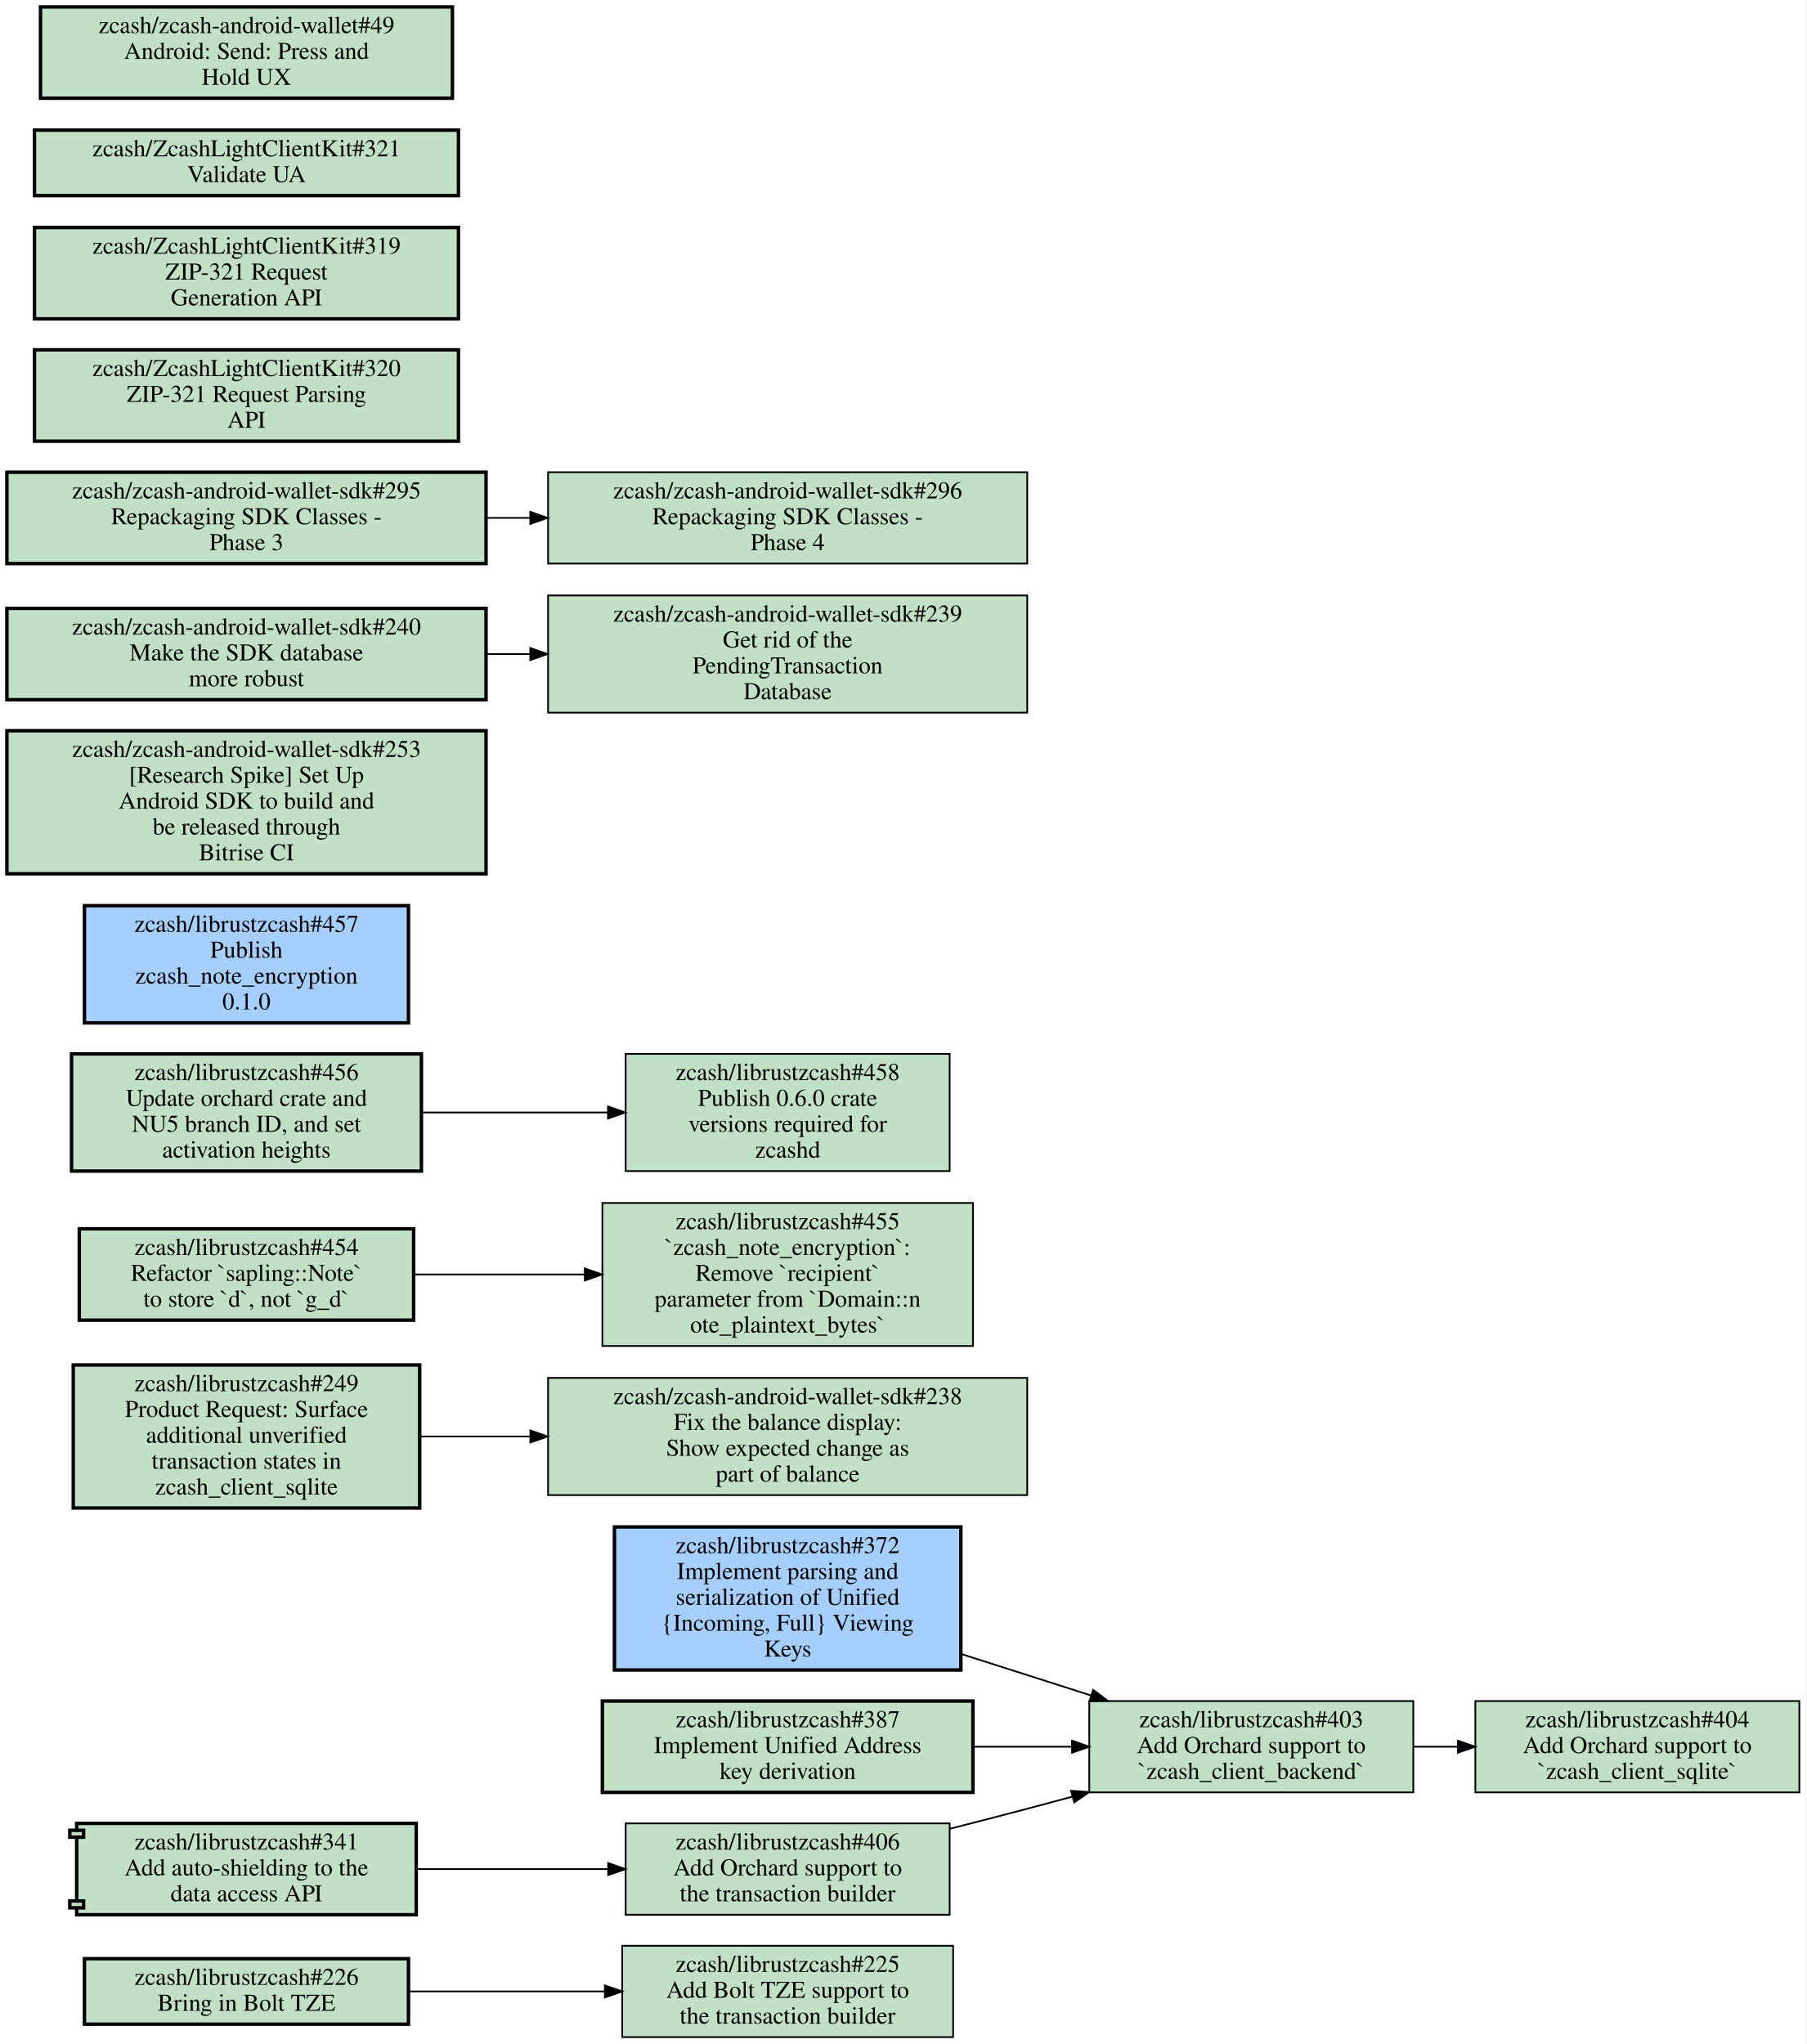
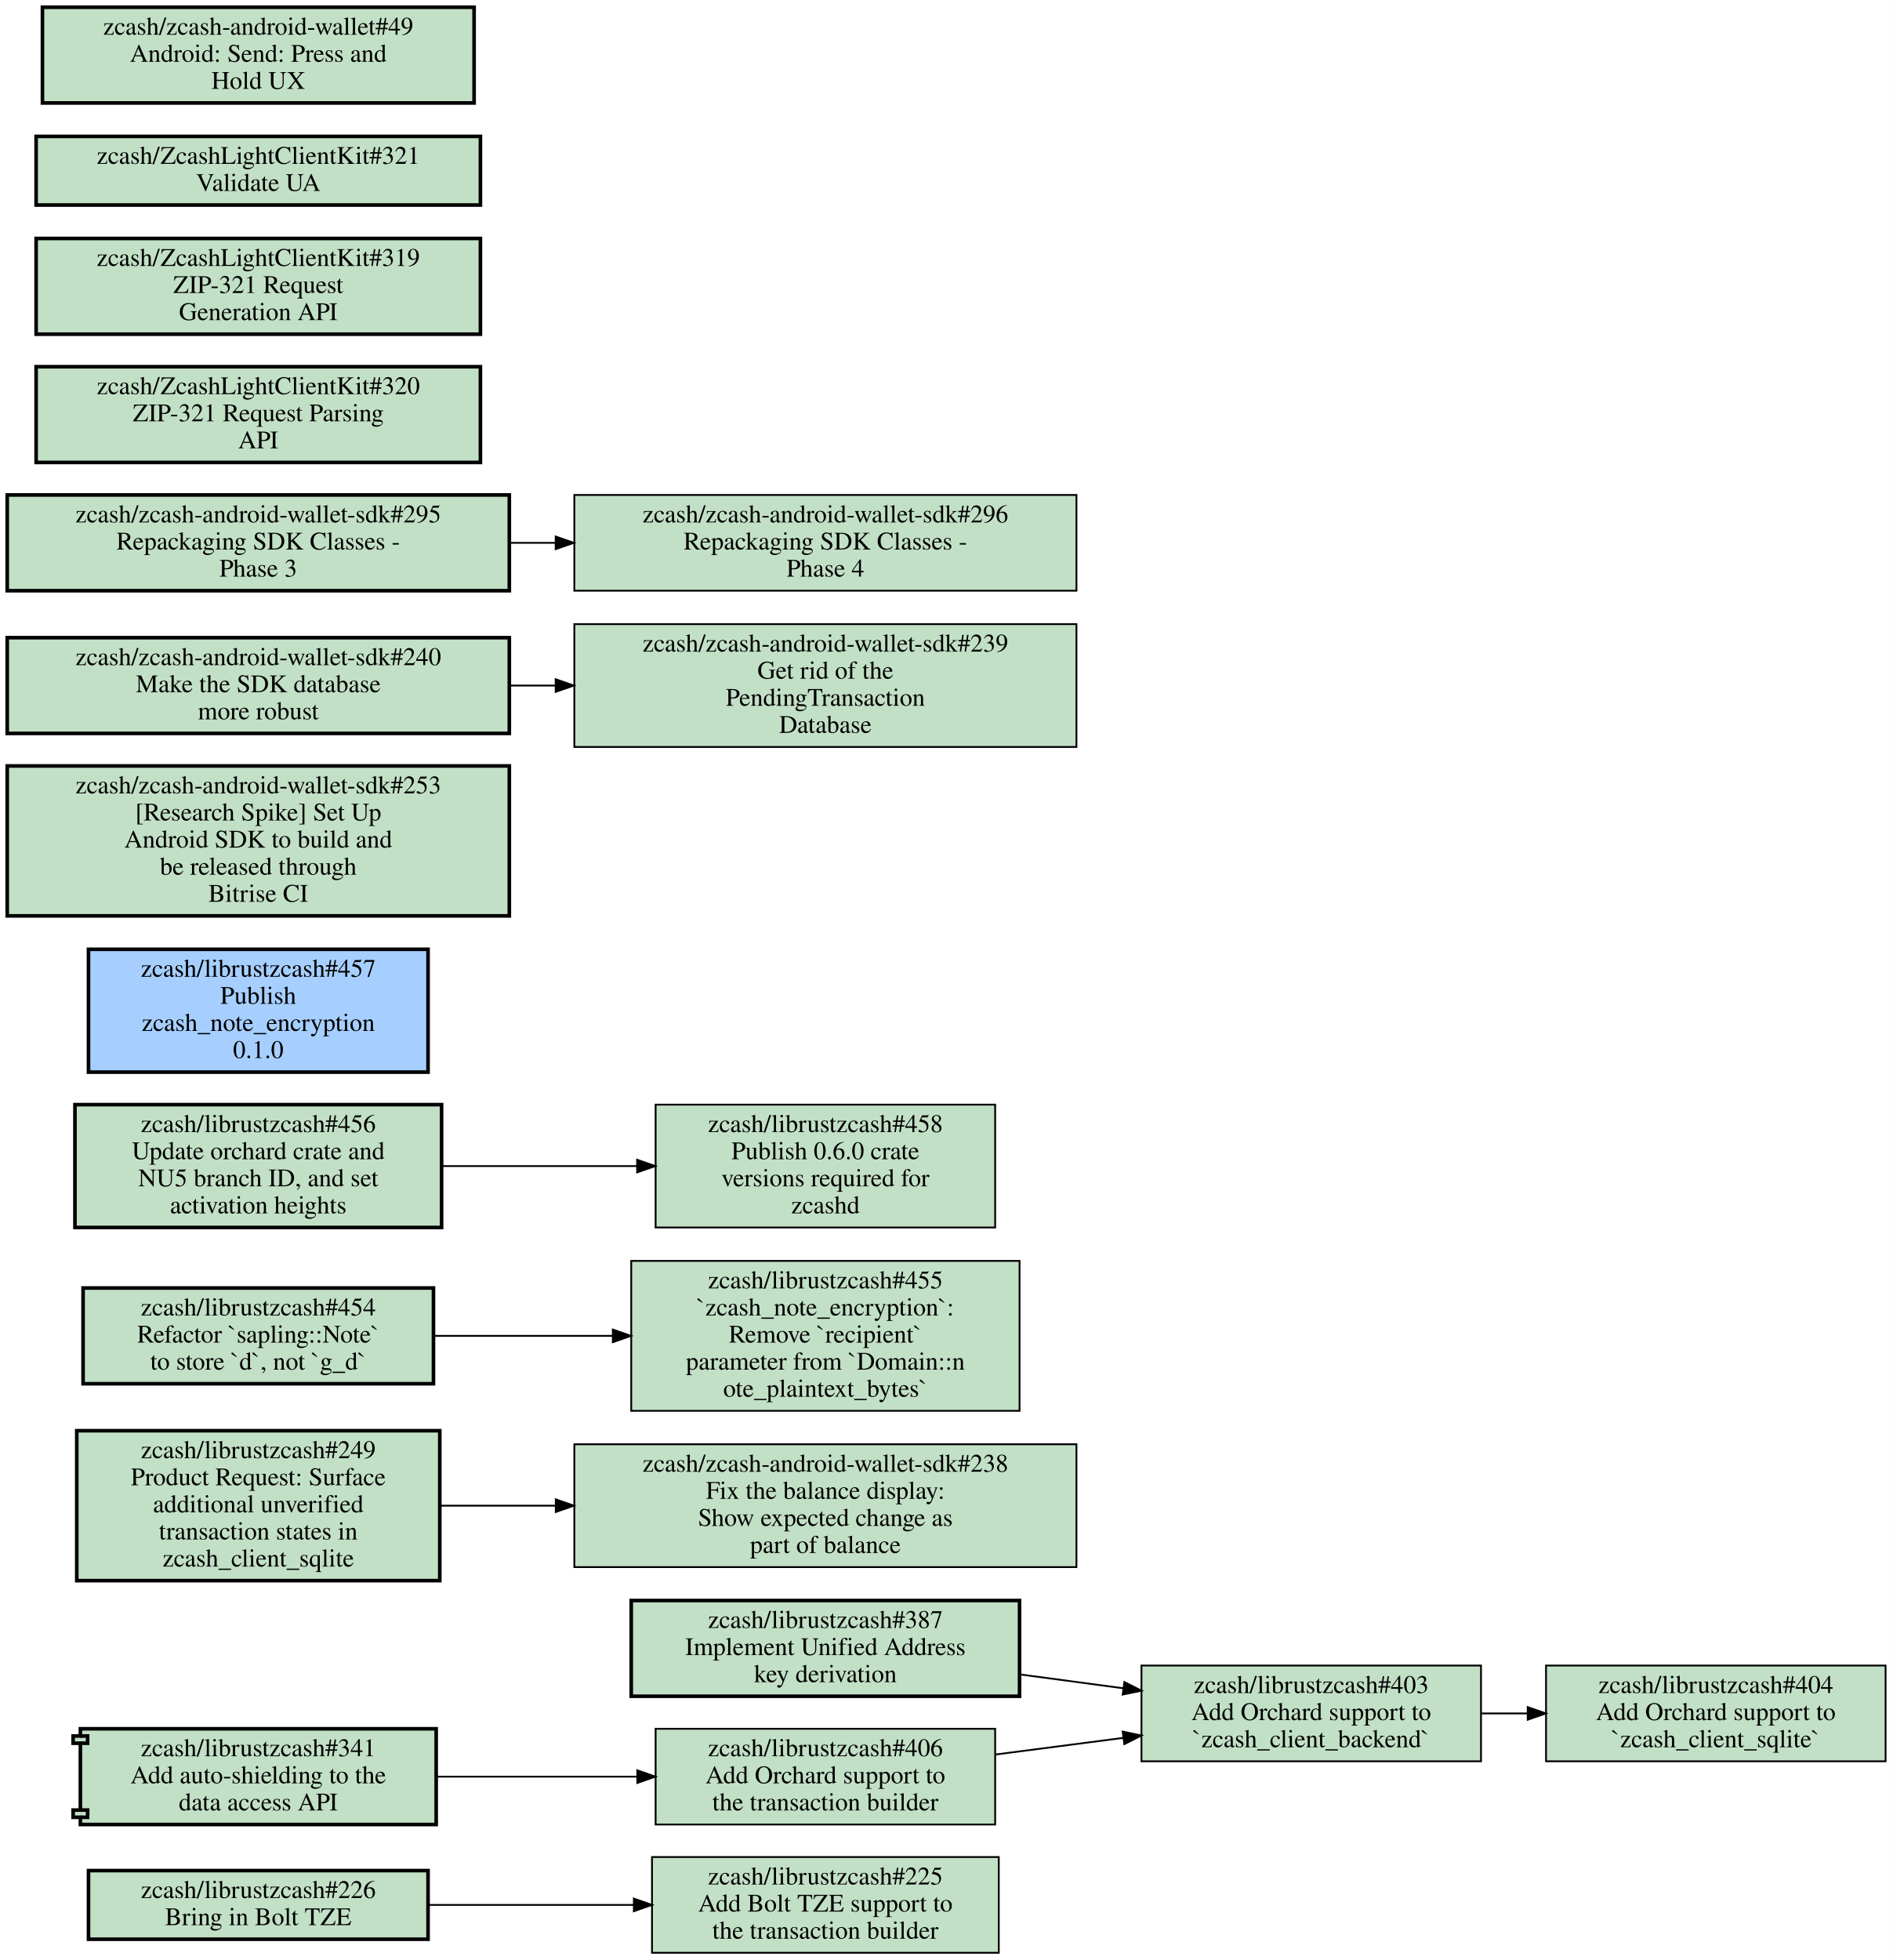
- <svg xmlns="http://www.w3.org/2000/svg" xmlns:xlink="http://www.w3.org/1999/xlink" width="1048pt" height="1186pt" viewBox="0.00 0.00 1048.00 1186.00">
-   <g id="graph0" class="graph" transform="scale(1 1) rotate(0) translate(4 1182)">
-     <polygon fill="#ffffff" stroke="transparent" points="-4,4 -4,-1182 1044,-1182 1044,4 -4,4" />
+ <svg xmlns="http://www.w3.org/2000/svg" xmlns:xlink="http://www.w3.org/1999/xlink" width="1048pt" height="1085pt" viewBox="0.00 0.00 1048.00 1085.00">
+   <g id="graph0" class="graph" transform="scale(1 1) rotate(0) translate(4 1081)">
+     <polygon fill="#ffffff" stroke="transparent" points="-4,4 -4,-1081 1044,-1081 1044,4 -4,4" />
    <g id="node1" class="node">
      <g id="a_node1">
        <a xlink:href="https://github.com/zcash/librustzcash/issues/226" xlink:title="zcash/librustzcash#226&#10;Bring in Bolt TZE" target="_blank">
          <polygon fill="#c2e0c6" stroke="#000000" stroke-width="2" points="233,-45.5 45,-45.5 45,-7.5 233,-7.5 233,-45.5" />
          <text text-anchor="middle" x="139" y="-30.3" font-family="Times,serif" font-size="14.00" fill="#000000">zcash/librustzcash#226</text>
          <text text-anchor="middle" x="139" y="-15.3" font-family="Times,serif" font-size="14.00" fill="#000000">Bring in Bolt TZE</text>
        </a>
      </g>
    </g>
    <g id="node2" class="node">
      <g id="a_node2">
        <a xlink:href="https://github.com/zcash/librustzcash/issues/225" xlink:title="zcash/librustzcash#225&#10;Add Bolt TZE support to&#10;the transaction builder" target="_blank">
          <polygon fill="#c2e0c6" stroke="#000000" points="549,-53 357,-53 357,0 549,0 549,-53" />
          <text text-anchor="middle" x="453" y="-37.8" font-family="Times,serif" font-size="14.00" fill="#000000">zcash/librustzcash#225</text>
          <text text-anchor="middle" x="453" y="-22.8" font-family="Times,serif" font-size="14.00" fill="#000000">Add Bolt TZE support to</text>
          <text text-anchor="middle" x="453" y="-7.8" font-family="Times,serif" font-size="14.00" fill="#000000">the transaction builder</text>
        </a>
      </g>
    </g>
    <g id="edge1" class="edge">
      <path fill="none" stroke="#000000" d="M233.21,-26.5C268.96,-26.5 309.91,-26.5 346.7,-26.5" />
      <polygon fill="#000000" stroke="#000000" points="346.95,-30 356.95,-26.5 346.95,-23 346.95,-30" />
    </g>
    <g id="node3" class="node">
      <g id="a_node3">
-         <a xlink:href="https://github.com/zcash/librustzcash/issues/372" xlink:title="zcash/librustzcash#372&#10;Implement parsing and&#10;serialization of Unified&#10;{Incoming, Full} Viewing&#10;Keys" target="_blank">
-           <polygon fill="#a6cfff" stroke="#000000" stroke-width="2" points="553.5,-296 352.5,-296 352.5,-213 553.5,-213 553.5,-296" />
-           <text text-anchor="middle" x="453" y="-280.8" font-family="Times,serif" font-size="14.00" fill="#000000">zcash/librustzcash#372</text>
-           <text text-anchor="middle" x="453" y="-265.8" font-family="Times,serif" font-size="14.00" fill="#000000">Implement parsing and</text>
-           <text text-anchor="middle" x="453" y="-250.8" font-family="Times,serif" font-size="14.00" fill="#000000">serialization of Unified</text>
-           <text text-anchor="middle" x="453" y="-235.8" font-family="Times,serif" font-size="14.00" fill="#000000">{Incoming, Full} Viewing</text>
-           <text text-anchor="middle" x="453" y="-220.8" font-family="Times,serif" font-size="14.00" fill="#000000">Keys</text>
+         <a xlink:href="https://github.com/zcash/librustzcash/issues/403" xlink:title="zcash/librustzcash#403&#10;Add Orchard support to&#10;`zcash_client_backend`" target="_blank">
+           <polygon fill="#c2e0c6" stroke="#000000" points="816,-159 628,-159 628,-106 816,-106 816,-159" />
+           <text text-anchor="middle" x="722" y="-143.8" font-family="Times,serif" font-size="14.00" fill="#000000">zcash/librustzcash#403</text>
+           <text text-anchor="middle" x="722" y="-128.8" font-family="Times,serif" font-size="14.00" fill="#000000">Add Orchard support to</text>
+           <text text-anchor="middle" x="722" y="-113.8" font-family="Times,serif" font-size="14.00" fill="#000000">`zcash_client_backend`</text>
        </a>
      </g>
    </g>
    <g id="node4" class="node">
      <g id="a_node4">
-         <a xlink:href="https://github.com/zcash/librustzcash/issues/403" xlink:title="zcash/librustzcash#403&#10;Add Orchard support to&#10;`zcash_client_backend`" target="_blank">
-           <polygon fill="#c2e0c6" stroke="#000000" points="816,-195 628,-195 628,-142 816,-142 816,-195" />
-           <text text-anchor="middle" x="722" y="-179.8" font-family="Times,serif" font-size="14.00" fill="#000000">zcash/librustzcash#403</text>
-           <text text-anchor="middle" x="722" y="-164.8" font-family="Times,serif" font-size="14.00" fill="#000000">Add Orchard support to</text>
-           <text text-anchor="middle" x="722" y="-149.8" font-family="Times,serif" font-size="14.00" fill="#000000">`zcash_client_backend`</text>
+         <a xlink:href="https://github.com/zcash/librustzcash/issues/404" xlink:title="zcash/librustzcash#404&#10;Add Orchard support to&#10;`zcash_client_sqlite`" target="_blank">
+           <polygon fill="#c2e0c6" stroke="#000000" points="1040,-159 852,-159 852,-106 1040,-106 1040,-159" />
+           <text text-anchor="middle" x="946" y="-143.8" font-family="Times,serif" font-size="14.00" fill="#000000">zcash/librustzcash#404</text>
+           <text text-anchor="middle" x="946" y="-128.8" font-family="Times,serif" font-size="14.00" fill="#000000">Add Orchard support to</text>
+           <text text-anchor="middle" x="946" y="-113.8" font-family="Times,serif" font-size="14.00" fill="#000000">`zcash_client_sqlite`</text>
        </a>
      </g>
    </g>
    <g id="edge2" class="edge">
-       <path fill="none" stroke="#000000" d="M553.55,-222.35C578.32,-214.44 604.73,-205.99 629.11,-198.2" />
-       <polygon fill="#000000" stroke="#000000" points="630.251,-201.51 638.71,-195.13 628.119,-194.842 630.251,-201.51" />
+       <path fill="none" stroke="#000000" d="M816.02,-132.5C824.54,-132.5 833.2,-132.5 841.8,-132.5" />
+       <polygon fill="#000000" stroke="#000000" points="841.86,-136 851.86,-132.5 841.86,-129 841.86,-136" />
    </g>
    <g id="node5" class="node">
      <g id="a_node5">
-         <a xlink:href="https://github.com/zcash/librustzcash/issues/404" xlink:title="zcash/librustzcash#404&#10;Add Orchard support to&#10;`zcash_client_sqlite`" target="_blank">
-           <polygon fill="#c2e0c6" stroke="#000000" points="1040,-195 852,-195 852,-142 1040,-142 1040,-195" />
-           <text text-anchor="middle" x="946" y="-179.8" font-family="Times,serif" font-size="14.00" fill="#000000">zcash/librustzcash#404</text>
-           <text text-anchor="middle" x="946" y="-164.8" font-family="Times,serif" font-size="14.00" fill="#000000">Add Orchard support to</text>
-           <text text-anchor="middle" x="946" y="-149.8" font-family="Times,serif" font-size="14.00" fill="#000000">`zcash_client_sqlite`</text>
-         </a>
-       </g>
-     </g>
-     <g id="edge3" class="edge">
-       <path fill="none" stroke="#000000" d="M816.02,-168.5C824.54,-168.5 833.2,-168.5 841.8,-168.5" />
-       <polygon fill="#000000" stroke="#000000" points="841.86,-172 851.86,-168.5 841.86,-165 841.86,-172" />
+         <a xlink:href="https://github.com/zcash/librustzcash/issues/249" xlink:title="zcash/librustzcash#249&#10;Product Request: Surface&#10;additional unverified&#10;transaction states in&#10;zcash_client_sqlite" target="_blank">
+           <polygon fill="#c2e0c6" stroke="#000000" stroke-width="2" points="239.5,-289 38.5,-289 38.5,-206 239.5,-206 239.5,-289" />
+           <text text-anchor="middle" x="139" y="-273.8" font-family="Times,serif" font-size="14.00" fill="#000000">zcash/librustzcash#249</text>
+           <text text-anchor="middle" x="139" y="-258.8" font-family="Times,serif" font-size="14.00" fill="#000000">Product Request: Surface</text>
+           <text text-anchor="middle" x="139" y="-243.8" font-family="Times,serif" font-size="14.00" fill="#000000">additional unverified</text>
+           <text text-anchor="middle" x="139" y="-228.8" font-family="Times,serif" font-size="14.00" fill="#000000">transaction states in</text>
+           <text text-anchor="middle" x="139" y="-213.8" font-family="Times,serif" font-size="14.00" fill="#000000">zcash_client_sqlite</text>
+         </a>
+       </g>
    </g>
    <g id="node6" class="node">
      <g id="a_node6">
-         <a xlink:href="https://github.com/zcash/librustzcash/issues/249" xlink:title="zcash/librustzcash#249&#10;Product Request: Surface&#10;additional unverified&#10;transaction states in&#10;zcash_client_sqlite" target="_blank">
-           <polygon fill="#c2e0c6" stroke="#000000" stroke-width="2" points="239.5,-390 38.5,-390 38.5,-307 239.5,-307 239.5,-390" />
-           <text text-anchor="middle" x="139" y="-374.8" font-family="Times,serif" font-size="14.00" fill="#000000">zcash/librustzcash#249</text>
-           <text text-anchor="middle" x="139" y="-359.8" font-family="Times,serif" font-size="14.00" fill="#000000">Product Request: Surface</text>
-           <text text-anchor="middle" x="139" y="-344.8" font-family="Times,serif" font-size="14.00" fill="#000000">additional unverified</text>
-           <text text-anchor="middle" x="139" y="-329.8" font-family="Times,serif" font-size="14.00" fill="#000000">transaction states in</text>
-           <text text-anchor="middle" x="139" y="-314.8" font-family="Times,serif" font-size="14.00" fill="#000000">zcash_client_sqlite</text>
-         </a>
-       </g>
+         <a xlink:href="https://github.com/zcash/zcash-android-wallet-sdk/issues/238" xlink:title="zcash/zcash-android-wallet-sdk#238&#10;Fix the balance display:&#10;Show expected change as&#10;part of balance" target="_blank">
+           <polygon fill="#c2e0c6" stroke="#000000" points="592,-281.5 314,-281.5 314,-213.5 592,-213.5 592,-281.5" />
+           <text text-anchor="middle" x="453" y="-266.3" font-family="Times,serif" font-size="14.00" fill="#000000">zcash/zcash-android-wallet-sdk#238</text>
+           <text text-anchor="middle" x="453" y="-251.3" font-family="Times,serif" font-size="14.00" fill="#000000">Fix the balance display:</text>
+           <text text-anchor="middle" x="453" y="-236.3" font-family="Times,serif" font-size="14.00" fill="#000000">Show expected change as</text>
+           <text text-anchor="middle" x="453" y="-221.3" font-family="Times,serif" font-size="14.00" fill="#000000">part of balance</text>
+         </a>
+       </g>
+     </g>
+     <g id="edge3" class="edge">
+       <path fill="none" stroke="#000000" d="M239.65,-247.5C260.01,-247.5 281.83,-247.5 303.47,-247.5" />
+       <polygon fill="#000000" stroke="#000000" points="303.72,-251 313.72,-247.5 303.72,-244 303.72,-251" />
    </g>
    <g id="node7" class="node">
      <g id="a_node7">
-         <a xlink:href="https://github.com/zcash/zcash-android-wallet-sdk/issues/238" xlink:title="zcash/zcash-android-wallet-sdk#238&#10;Fix the balance display:&#10;Show expected change as&#10;part of balance" target="_blank">
-           <polygon fill="#c2e0c6" stroke="#000000" points="592,-382.5 314,-382.5 314,-314.5 592,-314.5 592,-382.5" />
-           <text text-anchor="middle" x="453" y="-367.3" font-family="Times,serif" font-size="14.00" fill="#000000">zcash/zcash-android-wallet-sdk#238</text>
-           <text text-anchor="middle" x="453" y="-352.3" font-family="Times,serif" font-size="14.00" fill="#000000">Fix the balance display:</text>
-           <text text-anchor="middle" x="453" y="-337.3" font-family="Times,serif" font-size="14.00" fill="#000000">Show expected change as</text>
-           <text text-anchor="middle" x="453" y="-322.3" font-family="Times,serif" font-size="14.00" fill="#000000">part of balance</text>
-         </a>
-       </g>
-     </g>
-     <g id="edge4" class="edge">
-       <path fill="none" stroke="#000000" d="M239.65,-348.5C260.01,-348.5 281.83,-348.5 303.47,-348.5" />
-       <polygon fill="#000000" stroke="#000000" points="303.72,-352 313.72,-348.5 303.72,-345 303.72,-352" />
+         <a xlink:href="https://github.com/zcash/librustzcash/issues/454" xlink:title="zcash/librustzcash#454&#10;Refactor `sapling::Note`&#10;to store `d`, not `g_d`" target="_blank">
+           <polygon fill="#c2e0c6" stroke="#000000" stroke-width="2" points="236,-368 42,-368 42,-315 236,-315 236,-368" />
+           <text text-anchor="middle" x="139" y="-352.8" font-family="Times,serif" font-size="14.00" fill="#000000">zcash/librustzcash#454</text>
+           <text text-anchor="middle" x="139" y="-337.8" font-family="Times,serif" font-size="14.00" fill="#000000">Refactor `sapling::Note`</text>
+           <text text-anchor="middle" x="139" y="-322.8" font-family="Times,serif" font-size="14.00" fill="#000000">to store `d`, not `g_d`</text>
+         </a>
+       </g>
    </g>
    <g id="node8" class="node">
      <g id="a_node8">
-         <a xlink:href="https://github.com/zcash/librustzcash/issues/454" xlink:title="zcash/librustzcash#454&#10;Refactor `sapling::Note`&#10;to store `d`, not `g_d`" target="_blank">
-           <polygon fill="#c2e0c6" stroke="#000000" stroke-width="2" points="236,-469 42,-469 42,-416 236,-416 236,-469" />
-           <text text-anchor="middle" x="139" y="-453.8" font-family="Times,serif" font-size="14.00" fill="#000000">zcash/librustzcash#454</text>
-           <text text-anchor="middle" x="139" y="-438.8" font-family="Times,serif" font-size="14.00" fill="#000000">Refactor `sapling::Note`</text>
-           <text text-anchor="middle" x="139" y="-423.8" font-family="Times,serif" font-size="14.00" fill="#000000">to store `d`, not `g_d`</text>
-         </a>
-       </g>
+         <a xlink:href="https://github.com/zcash/librustzcash/issues/455" xlink:title="zcash/librustzcash#455&#10;`zcash_note_encryption`:&#10;Remove `recipient`&#10;parameter from `Domain::n&#10;ote_plaintext_bytes`" target="_blank">
+           <polygon fill="#c2e0c6" stroke="#000000" points="560.5,-383 345.5,-383 345.5,-300 560.5,-300 560.5,-383" />
+           <text text-anchor="middle" x="453" y="-367.8" font-family="Times,serif" font-size="14.00" fill="#000000">zcash/librustzcash#455</text>
+           <text text-anchor="middle" x="453" y="-352.8" font-family="Times,serif" font-size="14.00" fill="#000000">`zcash_note_encryption`:</text>
+           <text text-anchor="middle" x="453" y="-337.8" font-family="Times,serif" font-size="14.00" fill="#000000">Remove `recipient`</text>
+           <text text-anchor="middle" x="453" y="-322.8" font-family="Times,serif" font-size="14.00" fill="#000000">parameter from `Domain::n</text>
+           <text text-anchor="middle" x="453" y="-307.8" font-family="Times,serif" font-size="14.00" fill="#000000">ote_plaintext_bytes`</text>
+         </a>
+       </g>
+     </g>
+     <g id="edge4" class="edge">
+       <path fill="none" stroke="#000000" d="M236.2,-341.5C267.54,-341.5 302.62,-341.5 335.27,-341.5" />
+       <polygon fill="#000000" stroke="#000000" points="335.32,-345 345.32,-341.5 335.32,-338 335.32,-345" />
    </g>
    <g id="node9" class="node">
      <g id="a_node9">
-         <a xlink:href="https://github.com/zcash/librustzcash/issues/455" xlink:title="zcash/librustzcash#455&#10;`zcash_note_encryption`:&#10;Remove `recipient`&#10;parameter from `Domain::n&#10;ote_plaintext_bytes`" target="_blank">
-           <polygon fill="#c2e0c6" stroke="#000000" points="560.5,-484 345.5,-484 345.5,-401 560.5,-401 560.5,-484" />
-           <text text-anchor="middle" x="453" y="-468.8" font-family="Times,serif" font-size="14.00" fill="#000000">zcash/librustzcash#455</text>
-           <text text-anchor="middle" x="453" y="-453.8" font-family="Times,serif" font-size="14.00" fill="#000000">`zcash_note_encryption`:</text>
-           <text text-anchor="middle" x="453" y="-438.8" font-family="Times,serif" font-size="14.00" fill="#000000">Remove `recipient`</text>
-           <text text-anchor="middle" x="453" y="-423.8" font-family="Times,serif" font-size="14.00" fill="#000000">parameter from `Domain::n</text>
-           <text text-anchor="middle" x="453" y="-408.8" font-family="Times,serif" font-size="14.00" fill="#000000">ote_plaintext_bytes`</text>
-         </a>
-       </g>
-     </g>
-     <g id="edge5" class="edge">
-       <path fill="none" stroke="#000000" d="M236.2,-442.5C267.54,-442.5 302.62,-442.5 335.27,-442.5" />
-       <polygon fill="#000000" stroke="#000000" points="335.32,-446 345.32,-442.5 335.32,-439 335.32,-446" />
+         <a xlink:href="https://github.com/zcash/librustzcash/issues/456" xlink:title="zcash/librustzcash#456&#10;Update orchard crate and&#10;NU5 branch ID, and set&#10;activation heights" target="_blank">
+           <polygon fill="#c2e0c6" stroke="#000000" stroke-width="2" points="240.5,-469.5 37.5,-469.5 37.5,-401.5 240.5,-401.5 240.5,-469.5" />
+           <text text-anchor="middle" x="139" y="-454.3" font-family="Times,serif" font-size="14.00" fill="#000000">zcash/librustzcash#456</text>
+           <text text-anchor="middle" x="139" y="-439.3" font-family="Times,serif" font-size="14.00" fill="#000000">Update orchard crate and</text>
+           <text text-anchor="middle" x="139" y="-424.3" font-family="Times,serif" font-size="14.00" fill="#000000">NU5 branch ID, and set</text>
+           <text text-anchor="middle" x="139" y="-409.3" font-family="Times,serif" font-size="14.00" fill="#000000">activation heights</text>
+         </a>
+       </g>
    </g>
    <g id="node10" class="node">
      <g id="a_node10">
-         <a xlink:href="https://github.com/zcash/librustzcash/issues/456" xlink:title="zcash/librustzcash#456&#10;Update orchard crate and&#10;NU5 branch ID, and set&#10;activation heights" target="_blank">
-           <polygon fill="#c2e0c6" stroke="#000000" stroke-width="2" points="240.5,-570.5 37.5,-570.5 37.5,-502.5 240.5,-502.5 240.5,-570.5" />
-           <text text-anchor="middle" x="139" y="-555.3" font-family="Times,serif" font-size="14.00" fill="#000000">zcash/librustzcash#456</text>
-           <text text-anchor="middle" x="139" y="-540.3" font-family="Times,serif" font-size="14.00" fill="#000000">Update orchard crate and</text>
-           <text text-anchor="middle" x="139" y="-525.3" font-family="Times,serif" font-size="14.00" fill="#000000">NU5 branch ID, and set</text>
-           <text text-anchor="middle" x="139" y="-510.3" font-family="Times,serif" font-size="14.00" fill="#000000">activation heights</text>
-         </a>
-       </g>
+         <a xlink:href="https://github.com/zcash/librustzcash/issues/458" xlink:title="zcash/librustzcash#458&#10;Publish 0.6.0 crate&#10;versions required for&#10;zcashd" target="_blank">
+           <polygon fill="#c2e0c6" stroke="#000000" points="547,-469.5 359,-469.5 359,-401.5 547,-401.5 547,-469.5" />
+           <text text-anchor="middle" x="453" y="-454.3" font-family="Times,serif" font-size="14.00" fill="#000000">zcash/librustzcash#458</text>
+           <text text-anchor="middle" x="453" y="-439.3" font-family="Times,serif" font-size="14.00" fill="#000000">Publish 0.6.0 crate</text>
+           <text text-anchor="middle" x="453" y="-424.3" font-family="Times,serif" font-size="14.00" fill="#000000">versions required for</text>
+           <text text-anchor="middle" x="453" y="-409.3" font-family="Times,serif" font-size="14.00" fill="#000000">zcashd</text>
+         </a>
+       </g>
+     </g>
+     <g id="edge5" class="edge">
+       <path fill="none" stroke="#000000" d="M240.51,-435.5C275.09,-435.5 313.78,-435.5 348.58,-435.5" />
+       <polygon fill="#000000" stroke="#000000" points="348.76,-439 358.76,-435.5 348.76,-432 348.76,-439" />
    </g>
    <g id="node11" class="node">
      <g id="a_node11">
-         <a xlink:href="https://github.com/zcash/librustzcash/issues/458" xlink:title="zcash/librustzcash#458&#10;Publish 0.6.0 crate&#10;versions required for&#10;zcashd" target="_blank">
-           <polygon fill="#c2e0c6" stroke="#000000" points="547,-570.5 359,-570.5 359,-502.5 547,-502.5 547,-570.5" />
-           <text text-anchor="middle" x="453" y="-555.3" font-family="Times,serif" font-size="14.00" fill="#000000">zcash/librustzcash#458</text>
-           <text text-anchor="middle" x="453" y="-540.3" font-family="Times,serif" font-size="14.00" fill="#000000">Publish 0.6.0 crate</text>
-           <text text-anchor="middle" x="453" y="-525.3" font-family="Times,serif" font-size="14.00" fill="#000000">versions required for</text>
-           <text text-anchor="middle" x="453" y="-510.3" font-family="Times,serif" font-size="14.00" fill="#000000">zcashd</text>
-         </a>
-       </g>
-     </g>
-     <g id="edge6" class="edge">
-       <path fill="none" stroke="#000000" d="M240.51,-536.5C275.09,-536.5 313.78,-536.5 348.58,-536.5" />
-       <polygon fill="#000000" stroke="#000000" points="348.76,-540 358.76,-536.5 348.76,-533 348.76,-540" />
+         <a xlink:href="https://github.com/zcash/librustzcash/issues/457" xlink:title="zcash/librustzcash#457&#10;Publish&#10;zcash_note_encryption&#10;0.1.0" target="_blank">
+           <polygon fill="#a6cfff" stroke="#000000" stroke-width="2" points="233,-555.5 45,-555.5 45,-487.5 233,-487.5 233,-555.5" />
+           <text text-anchor="middle" x="139" y="-540.3" font-family="Times,serif" font-size="14.00" fill="#000000">zcash/librustzcash#457</text>
+           <text text-anchor="middle" x="139" y="-525.3" font-family="Times,serif" font-size="14.00" fill="#000000">Publish</text>
+           <text text-anchor="middle" x="139" y="-510.3" font-family="Times,serif" font-size="14.00" fill="#000000">zcash_note_encryption</text>
+           <text text-anchor="middle" x="139" y="-495.3" font-family="Times,serif" font-size="14.00" fill="#000000">0.1.0</text>
+         </a>
+       </g>
    </g>
    <g id="node12" class="node">
      <g id="a_node12">
-         <a xlink:href="https://github.com/zcash/librustzcash/issues/457" xlink:title="zcash/librustzcash#457&#10;Publish&#10;zcash_note_encryption&#10;0.1.0" target="_blank">
-           <polygon fill="#a6cfff" stroke="#000000" stroke-width="2" points="233,-656.5 45,-656.5 45,-588.5 233,-588.5 233,-656.5" />
-           <text text-anchor="middle" x="139" y="-641.3" font-family="Times,serif" font-size="14.00" fill="#000000">zcash/librustzcash#457</text>
-           <text text-anchor="middle" x="139" y="-626.3" font-family="Times,serif" font-size="14.00" fill="#000000">Publish</text>
-           <text text-anchor="middle" x="139" y="-611.3" font-family="Times,serif" font-size="14.00" fill="#000000">zcash_note_encryption</text>
-           <text text-anchor="middle" x="139" y="-596.3" font-family="Times,serif" font-size="14.00" fill="#000000">0.1.0</text>
-         </a>
-       </g>
-     </g>
-     <g id="node13" class="node">
-       <g id="a_node13">
        <a xlink:href="https://github.com/zcash/librustzcash/issues/387" xlink:title="zcash/librustzcash#387&#10;Implement Unified Address&#10;key derivation" target="_blank">
          <polygon fill="#c2e0c6" stroke="#000000" stroke-width="2" points="560.5,-195 345.5,-195 345.5,-142 560.5,-142 560.5,-195" />
          <text text-anchor="middle" x="453" y="-179.8" font-family="Times,serif" font-size="14.00" fill="#000000">zcash/librustzcash#387</text>
          <text text-anchor="middle" x="453" y="-164.8" font-family="Times,serif" font-size="14.00" fill="#000000">Implement Unified Address</text>
          <text text-anchor="middle" x="453" y="-149.8" font-family="Times,serif" font-size="14.00" fill="#000000">key derivation</text>
        </a>
      </g>
    </g>
-     <g id="edge7" class="edge">
-       <path fill="none" stroke="#000000" d="M560.86,-168.5C579.7,-168.5 599.25,-168.5 617.98,-168.5" />
-       <polygon fill="#000000" stroke="#000000" points="617.99,-172 627.99,-168.5 617.99,-165 617.99,-172" />
-     </g>
-     <g id="node14" class="node">
-       <g id="a_node14">
+     <g id="edge6" class="edge">
+       <path fill="none" stroke="#000000" d="M560.86,-154.06C579.7,-151.54 599.25,-148.93 617.98,-146.42" />
+       <polygon fill="#000000" stroke="#000000" points="618.543,-149.876 627.99,-145.08 617.614,-142.938 618.543,-149.876" />
+     </g>
+     <g id="node13" class="node">
+       <g id="a_node13">
        <a xlink:href="https://github.com/zcash/librustzcash/pull/341" xlink:title="zcash/librustzcash#341&#10;Add auto-shielding to the&#10;data access API" target="_blank">
          <polygon fill="#c2e0c6" stroke="#000000" stroke-width="2" points="237.5,-124 40.5,-124 40.5,-120 36.5,-120 36.5,-116 40.5,-116 40.5,-79 36.5,-79 36.5,-75 40.5,-75 40.5,-71 237.5,-71 237.5,-124" />
          <polyline fill="none" stroke="#000000" stroke-width="2" points="40.5,-120 44.5,-120 44.5,-116 40.5,-116 " />
          <polyline fill="none" stroke="#000000" stroke-width="2" points="40.5,-79 44.5,-79 44.5,-75 40.5,-75 " />
          <text text-anchor="middle" x="139" y="-108.8" font-family="Times,serif" font-size="14.00" fill="#000000">zcash/librustzcash#341</text>
          <text text-anchor="middle" x="139" y="-93.8" font-family="Times,serif" font-size="14.00" fill="#000000">Add auto-shielding to the</text>
          <text text-anchor="middle" x="139" y="-78.8" font-family="Times,serif" font-size="14.00" fill="#000000">data access API</text>
        </a>
      </g>
    </g>
-     <g id="node15" class="node">
-       <g id="a_node15">
+     <g id="node14" class="node">
+       <g id="a_node14">
        <a xlink:href="https://github.com/zcash/librustzcash/issues/406" xlink:title="zcash/librustzcash#406&#10;Add Orchard support to&#10;the transaction builder" target="_blank">
          <polygon fill="#c2e0c6" stroke="#000000" points="547,-124 359,-124 359,-71 547,-71 547,-124" />
          <text text-anchor="middle" x="453" y="-108.8" font-family="Times,serif" font-size="14.00" fill="#000000">zcash/librustzcash#406</text>
          <text text-anchor="middle" x="453" y="-93.8" font-family="Times,serif" font-size="14.00" fill="#000000">Add Orchard support to</text>
          <text text-anchor="middle" x="453" y="-78.8" font-family="Times,serif" font-size="14.00" fill="#000000">the transaction builder</text>
        </a>
      </g>
    </g>
-     <g id="edge8" class="edge">
+     <g id="edge7" class="edge">
      <path fill="none" stroke="#000000" d="M237.92,-97.5C273.1,-97.5 312.8,-97.5 348.44,-97.5" />
      <polygon fill="#000000" stroke="#000000" points="348.86,-101 358.86,-97.5 348.86,-94 348.86,-101" />
    </g>
-     <g id="edge9" class="edge">
-       <path fill="none" stroke="#000000" d="M547.29,-120.92C562.26,-124.73 577.56,-128.68 592,-132.5 600.56,-134.76 609.43,-137.14 618.33,-139.56" />
-       <polygon fill="#000000" stroke="#000000" points="617.423,-142.94 627.99,-142.18 619.255,-136.184 617.423,-142.94" />
+     <g id="edge8" class="edge">
+       <path fill="none" stroke="#000000" d="M547.08,-109.74C570.02,-112.73 594.68,-115.93 618.04,-118.97" />
+       <polygon fill="#000000" stroke="#000000" points="617.6,-122.442 627.97,-120.27 618.509,-115.501 617.6,-122.442" />
+     </g>
+     <g id="node15" class="node">
+       <g id="a_node15">
+         <a xlink:href="https://github.com/zcash/zcash-android-wallet-sdk/issues/253" xlink:title="zcash/zcash-android-wallet-sdk#253&#10;[Research Spike] Set Up&#10;Android SDK to build and&#10;be released through&#10;Bitrise CI" target="_blank">
+           <polygon fill="#c2e0c6" stroke="#000000" stroke-width="2" points="278,-657 0,-657 0,-574 278,-574 278,-657" />
+           <text text-anchor="middle" x="139" y="-641.8" font-family="Times,serif" font-size="14.00" fill="#000000">zcash/zcash-android-wallet-sdk#253</text>
+           <text text-anchor="middle" x="139" y="-626.8" font-family="Times,serif" font-size="14.00" fill="#000000">[Research Spike] Set Up</text>
+           <text text-anchor="middle" x="139" y="-611.8" font-family="Times,serif" font-size="14.00" fill="#000000">Android SDK to build and</text>
+           <text text-anchor="middle" x="139" y="-596.8" font-family="Times,serif" font-size="14.00" fill="#000000">be released through</text>
+           <text text-anchor="middle" x="139" y="-581.8" font-family="Times,serif" font-size="14.00" fill="#000000">Bitrise CI</text>
+         </a>
+       </g>
    </g>
    <g id="node16" class="node">
      <g id="a_node16">
-         <a xlink:href="https://github.com/zcash/zcash-android-wallet-sdk/issues/253" xlink:title="zcash/zcash-android-wallet-sdk#253&#10;[Research Spike] Set Up&#10;Android SDK to build and&#10;be released through&#10;Bitrise CI" target="_blank">
-           <polygon fill="#c2e0c6" stroke="#000000" stroke-width="2" points="278,-758 0,-758 0,-675 278,-675 278,-758" />
-           <text text-anchor="middle" x="139" y="-742.8" font-family="Times,serif" font-size="14.00" fill="#000000">zcash/zcash-android-wallet-sdk#253</text>
-           <text text-anchor="middle" x="139" y="-727.8" font-family="Times,serif" font-size="14.00" fill="#000000">[Research Spike] Set Up</text>
-           <text text-anchor="middle" x="139" y="-712.8" font-family="Times,serif" font-size="14.00" fill="#000000">Android SDK to build and</text>
-           <text text-anchor="middle" x="139" y="-697.8" font-family="Times,serif" font-size="14.00" fill="#000000">be released through</text>
-           <text text-anchor="middle" x="139" y="-682.8" font-family="Times,serif" font-size="14.00" fill="#000000">Bitrise CI</text>
+         <a xlink:href="https://github.com/zcash/zcash-android-wallet-sdk/issues/240" xlink:title="zcash/zcash-android-wallet-sdk#240&#10;Make the SDK database&#10;more robust" target="_blank">
+           <polygon fill="#c2e0c6" stroke="#000000" stroke-width="2" points="278,-728 0,-728 0,-675 278,-675 278,-728" />
+           <text text-anchor="middle" x="139" y="-712.8" font-family="Times,serif" font-size="14.00" fill="#000000">zcash/zcash-android-wallet-sdk#240</text>
+           <text text-anchor="middle" x="139" y="-697.8" font-family="Times,serif" font-size="14.00" fill="#000000">Make the SDK database</text>
+           <text text-anchor="middle" x="139" y="-682.8" font-family="Times,serif" font-size="14.00" fill="#000000">more robust</text>
        </a>
      </g>
    </g>
    <g id="node17" class="node">
      <g id="a_node17">
-         <a xlink:href="https://github.com/zcash/zcash-android-wallet-sdk/issues/240" xlink:title="zcash/zcash-android-wallet-sdk#240&#10;Make the SDK database&#10;more robust" target="_blank">
-           <polygon fill="#c2e0c6" stroke="#000000" stroke-width="2" points="278,-829 0,-829 0,-776 278,-776 278,-829" />
-           <text text-anchor="middle" x="139" y="-813.8" font-family="Times,serif" font-size="14.00" fill="#000000">zcash/zcash-android-wallet-sdk#240</text>
-           <text text-anchor="middle" x="139" y="-798.8" font-family="Times,serif" font-size="14.00" fill="#000000">Make the SDK database</text>
-           <text text-anchor="middle" x="139" y="-783.8" font-family="Times,serif" font-size="14.00" fill="#000000">more robust</text>
-         </a>
-       </g>
+         <a xlink:href="https://github.com/zcash/zcash-android-wallet-sdk/issues/239" xlink:title="zcash/zcash-android-wallet-sdk#239&#10;Get rid of the&#10;PendingTransaction&#10;Database" target="_blank">
+           <polygon fill="#c2e0c6" stroke="#000000" points="592,-735.5 314,-735.5 314,-667.5 592,-667.5 592,-735.5" />
+           <text text-anchor="middle" x="453" y="-720.3" font-family="Times,serif" font-size="14.00" fill="#000000">zcash/zcash-android-wallet-sdk#239</text>
+           <text text-anchor="middle" x="453" y="-705.3" font-family="Times,serif" font-size="14.00" fill="#000000">Get rid of the</text>
+           <text text-anchor="middle" x="453" y="-690.3" font-family="Times,serif" font-size="14.00" fill="#000000">PendingTransaction</text>
+           <text text-anchor="middle" x="453" y="-675.3" font-family="Times,serif" font-size="14.00" fill="#000000">Database</text>
+         </a>
+       </g>
+     </g>
+     <g id="edge9" class="edge">
+       <path fill="none" stroke="#000000" d="M278.1,-701.5C286.49,-701.5 294.96,-701.5 303.4,-701.5" />
+       <polygon fill="#000000" stroke="#000000" points="303.67,-705 313.67,-701.5 303.67,-698 303.67,-705" />
    </g>
    <g id="node18" class="node">
      <g id="a_node18">
-         <a xlink:href="https://github.com/zcash/zcash-android-wallet-sdk/issues/239" xlink:title="zcash/zcash-android-wallet-sdk#239&#10;Get rid of the&#10;PendingTransaction&#10;Database" target="_blank">
-           <polygon fill="#c2e0c6" stroke="#000000" points="592,-836.5 314,-836.5 314,-768.5 592,-768.5 592,-836.5" />
-           <text text-anchor="middle" x="453" y="-821.3" font-family="Times,serif" font-size="14.00" fill="#000000">zcash/zcash-android-wallet-sdk#239</text>
-           <text text-anchor="middle" x="453" y="-806.3" font-family="Times,serif" font-size="14.00" fill="#000000">Get rid of the</text>
-           <text text-anchor="middle" x="453" y="-791.3" font-family="Times,serif" font-size="14.00" fill="#000000">PendingTransaction</text>
-           <text text-anchor="middle" x="453" y="-776.3" font-family="Times,serif" font-size="14.00" fill="#000000">Database</text>
-         </a>
-       </g>
-     </g>
-     <g id="edge10" class="edge">
-       <path fill="none" stroke="#000000" d="M278.1,-802.5C286.49,-802.5 294.96,-802.5 303.4,-802.5" />
-       <polygon fill="#000000" stroke="#000000" points="303.67,-806 313.67,-802.5 303.67,-799 303.67,-806" />
+         <a xlink:href="https://github.com/zcash/zcash-android-wallet-sdk/issues/295" xlink:title="zcash/zcash-android-wallet-sdk#295&#10;Repackaging SDK Classes -&#10;Phase 3" target="_blank">
+           <polygon fill="#c2e0c6" stroke="#000000" stroke-width="2" points="278,-807 0,-807 0,-754 278,-754 278,-807" />
+           <text text-anchor="middle" x="139" y="-791.8" font-family="Times,serif" font-size="14.00" fill="#000000">zcash/zcash-android-wallet-sdk#295</text>
+           <text text-anchor="middle" x="139" y="-776.8" font-family="Times,serif" font-size="14.00" fill="#000000">Repackaging SDK Classes -</text>
+           <text text-anchor="middle" x="139" y="-761.8" font-family="Times,serif" font-size="14.00" fill="#000000">Phase 3</text>
+         </a>
+       </g>
    </g>
    <g id="node19" class="node">
      <g id="a_node19">
-         <a xlink:href="https://github.com/zcash/zcash-android-wallet-sdk/issues/295" xlink:title="zcash/zcash-android-wallet-sdk#295&#10;Repackaging SDK Classes -&#10;Phase 3" target="_blank">
-           <polygon fill="#c2e0c6" stroke="#000000" stroke-width="2" points="278,-908 0,-908 0,-855 278,-855 278,-908" />
-           <text text-anchor="middle" x="139" y="-892.8" font-family="Times,serif" font-size="14.00" fill="#000000">zcash/zcash-android-wallet-sdk#295</text>
-           <text text-anchor="middle" x="139" y="-877.8" font-family="Times,serif" font-size="14.00" fill="#000000">Repackaging SDK Classes -</text>
-           <text text-anchor="middle" x="139" y="-862.8" font-family="Times,serif" font-size="14.00" fill="#000000">Phase 3</text>
-         </a>
-       </g>
+         <a xlink:href="https://github.com/zcash/zcash-android-wallet-sdk/issues/296" xlink:title="zcash/zcash-android-wallet-sdk#296&#10;Repackaging SDK Classes -&#10;Phase 4" target="_blank">
+           <polygon fill="#c2e0c6" stroke="#000000" points="592,-807 314,-807 314,-754 592,-754 592,-807" />
+           <text text-anchor="middle" x="453" y="-791.8" font-family="Times,serif" font-size="14.00" fill="#000000">zcash/zcash-android-wallet-sdk#296</text>
+           <text text-anchor="middle" x="453" y="-776.8" font-family="Times,serif" font-size="14.00" fill="#000000">Repackaging SDK Classes -</text>
+           <text text-anchor="middle" x="453" y="-761.8" font-family="Times,serif" font-size="14.00" fill="#000000">Phase 4</text>
+         </a>
+       </g>
+     </g>
+     <g id="edge10" class="edge">
+       <path fill="none" stroke="#000000" d="M278.1,-780.5C286.49,-780.5 294.96,-780.5 303.4,-780.5" />
+       <polygon fill="#000000" stroke="#000000" points="303.67,-784 313.67,-780.5 303.67,-777 303.67,-784" />
    </g>
    <g id="node20" class="node">
      <g id="a_node20">
-         <a xlink:href="https://github.com/zcash/zcash-android-wallet-sdk/issues/296" xlink:title="zcash/zcash-android-wallet-sdk#296&#10;Repackaging SDK Classes -&#10;Phase 4" target="_blank">
-           <polygon fill="#c2e0c6" stroke="#000000" points="592,-908 314,-908 314,-855 592,-855 592,-908" />
-           <text text-anchor="middle" x="453" y="-892.8" font-family="Times,serif" font-size="14.00" fill="#000000">zcash/zcash-android-wallet-sdk#296</text>
-           <text text-anchor="middle" x="453" y="-877.8" font-family="Times,serif" font-size="14.00" fill="#000000">Repackaging SDK Classes -</text>
-           <text text-anchor="middle" x="453" y="-862.8" font-family="Times,serif" font-size="14.00" fill="#000000">Phase 4</text>
-         </a>
-       </g>
-     </g>
-     <g id="edge11" class="edge">
-       <path fill="none" stroke="#000000" d="M278.1,-881.5C286.49,-881.5 294.96,-881.5 303.4,-881.5" />
-       <polygon fill="#000000" stroke="#000000" points="303.67,-885 313.67,-881.5 303.67,-878 303.67,-885" />
+         <a xlink:href="https://github.com/zcash/ZcashLightClientKit/issues/320" xlink:title="zcash/ZcashLightClientKit#320&#10;ZIP-321 Request Parsing&#10;API" target="_blank">
+           <polygon fill="#c2e0c6" stroke="#000000" stroke-width="2" points="262,-878 16,-878 16,-825 262,-825 262,-878" />
+           <text text-anchor="middle" x="139" y="-862.8" font-family="Times,serif" font-size="14.00" fill="#000000">zcash/ZcashLightClientKit#320</text>
+           <text text-anchor="middle" x="139" y="-847.8" font-family="Times,serif" font-size="14.00" fill="#000000">ZIP-321 Request Parsing</text>
+           <text text-anchor="middle" x="139" y="-832.8" font-family="Times,serif" font-size="14.00" fill="#000000">API</text>
+         </a>
+       </g>
    </g>
    <g id="node21" class="node">
      <g id="a_node21">
-         <a xlink:href="https://github.com/zcash/ZcashLightClientKit/issues/320" xlink:title="zcash/ZcashLightClientKit#320&#10;ZIP-321 Request Parsing&#10;API" target="_blank">
-           <polygon fill="#c2e0c6" stroke="#000000" stroke-width="2" points="262,-979 16,-979 16,-926 262,-926 262,-979" />
-           <text text-anchor="middle" x="139" y="-963.8" font-family="Times,serif" font-size="14.00" fill="#000000">zcash/ZcashLightClientKit#320</text>
-           <text text-anchor="middle" x="139" y="-948.8" font-family="Times,serif" font-size="14.00" fill="#000000">ZIP-321 Request Parsing</text>
-           <text text-anchor="middle" x="139" y="-933.8" font-family="Times,serif" font-size="14.00" fill="#000000">API</text>
+         <a xlink:href="https://github.com/zcash/ZcashLightClientKit/issues/319" xlink:title="zcash/ZcashLightClientKit#319&#10;ZIP-321 Request&#10;Generation API" target="_blank">
+           <polygon fill="#c2e0c6" stroke="#000000" stroke-width="2" points="262,-949 16,-949 16,-896 262,-896 262,-949" />
+           <text text-anchor="middle" x="139" y="-933.8" font-family="Times,serif" font-size="14.00" fill="#000000">zcash/ZcashLightClientKit#319</text>
+           <text text-anchor="middle" x="139" y="-918.8" font-family="Times,serif" font-size="14.00" fill="#000000">ZIP-321 Request</text>
+           <text text-anchor="middle" x="139" y="-903.8" font-family="Times,serif" font-size="14.00" fill="#000000">Generation API</text>
        </a>
      </g>
    </g>
    <g id="node22" class="node">
      <g id="a_node22">
-         <a xlink:href="https://github.com/zcash/ZcashLightClientKit/issues/319" xlink:title="zcash/ZcashLightClientKit#319&#10;ZIP-321 Request&#10;Generation API" target="_blank">
-           <polygon fill="#c2e0c6" stroke="#000000" stroke-width="2" points="262,-1050 16,-1050 16,-997 262,-997 262,-1050" />
-           <text text-anchor="middle" x="139" y="-1034.8" font-family="Times,serif" font-size="14.00" fill="#000000">zcash/ZcashLightClientKit#319</text>
-           <text text-anchor="middle" x="139" y="-1019.8" font-family="Times,serif" font-size="14.00" fill="#000000">ZIP-321 Request</text>
-           <text text-anchor="middle" x="139" y="-1004.8" font-family="Times,serif" font-size="14.00" fill="#000000">Generation API</text>
+         <a xlink:href="https://github.com/zcash/ZcashLightClientKit/issues/321" xlink:title="zcash/ZcashLightClientKit#321&#10;Validate UA" target="_blank">
+           <polygon fill="#c2e0c6" stroke="#000000" stroke-width="2" points="262,-1005.5 16,-1005.5 16,-967.5 262,-967.5 262,-1005.5" />
+           <text text-anchor="middle" x="139" y="-990.3" font-family="Times,serif" font-size="14.00" fill="#000000">zcash/ZcashLightClientKit#321</text>
+           <text text-anchor="middle" x="139" y="-975.3" font-family="Times,serif" font-size="14.00" fill="#000000">Validate UA</text>
        </a>
      </g>
    </g>
    <g id="node23" class="node">
      <g id="a_node23">
-         <a xlink:href="https://github.com/zcash/ZcashLightClientKit/issues/321" xlink:title="zcash/ZcashLightClientKit#321&#10;Validate UA" target="_blank">
-           <polygon fill="#c2e0c6" stroke="#000000" stroke-width="2" points="262,-1106.5 16,-1106.5 16,-1068.5 262,-1068.5 262,-1106.5" />
-           <text text-anchor="middle" x="139" y="-1091.3" font-family="Times,serif" font-size="14.00" fill="#000000">zcash/ZcashLightClientKit#321</text>
-           <text text-anchor="middle" x="139" y="-1076.3" font-family="Times,serif" font-size="14.00" fill="#000000">Validate UA</text>
-         </a>
-       </g>
-     </g>
-     <g id="node24" class="node">
-       <g id="a_node24">
        <a xlink:href="https://github.com/zcash/zcash-android-wallet/issues/49" xlink:title="zcash/zcash-android-wallet#49&#10;Android: Send: Press and&#10;Hold UX" target="_blank">
-           <polygon fill="#c2e0c6" stroke="#000000" stroke-width="2" points="258.5,-1178 19.5,-1178 19.5,-1125 258.5,-1125 258.5,-1178" />
-           <text text-anchor="middle" x="139" y="-1162.8" font-family="Times,serif" font-size="14.00" fill="#000000">zcash/zcash-android-wallet#49</text>
-           <text text-anchor="middle" x="139" y="-1147.8" font-family="Times,serif" font-size="14.00" fill="#000000">Android: Send: Press and</text>
-           <text text-anchor="middle" x="139" y="-1132.8" font-family="Times,serif" font-size="14.00" fill="#000000">Hold UX</text>
+           <polygon fill="#c2e0c6" stroke="#000000" stroke-width="2" points="258.5,-1077 19.5,-1077 19.5,-1024 258.5,-1024 258.5,-1077" />
+           <text text-anchor="middle" x="139" y="-1061.8" font-family="Times,serif" font-size="14.00" fill="#000000">zcash/zcash-android-wallet#49</text>
+           <text text-anchor="middle" x="139" y="-1046.8" font-family="Times,serif" font-size="14.00" fill="#000000">Android: Send: Press and</text>
+           <text text-anchor="middle" x="139" y="-1031.8" font-family="Times,serif" font-size="14.00" fill="#000000">Hold UX</text>
        </a>
      </g>
    </g>
  </g>
</svg>
